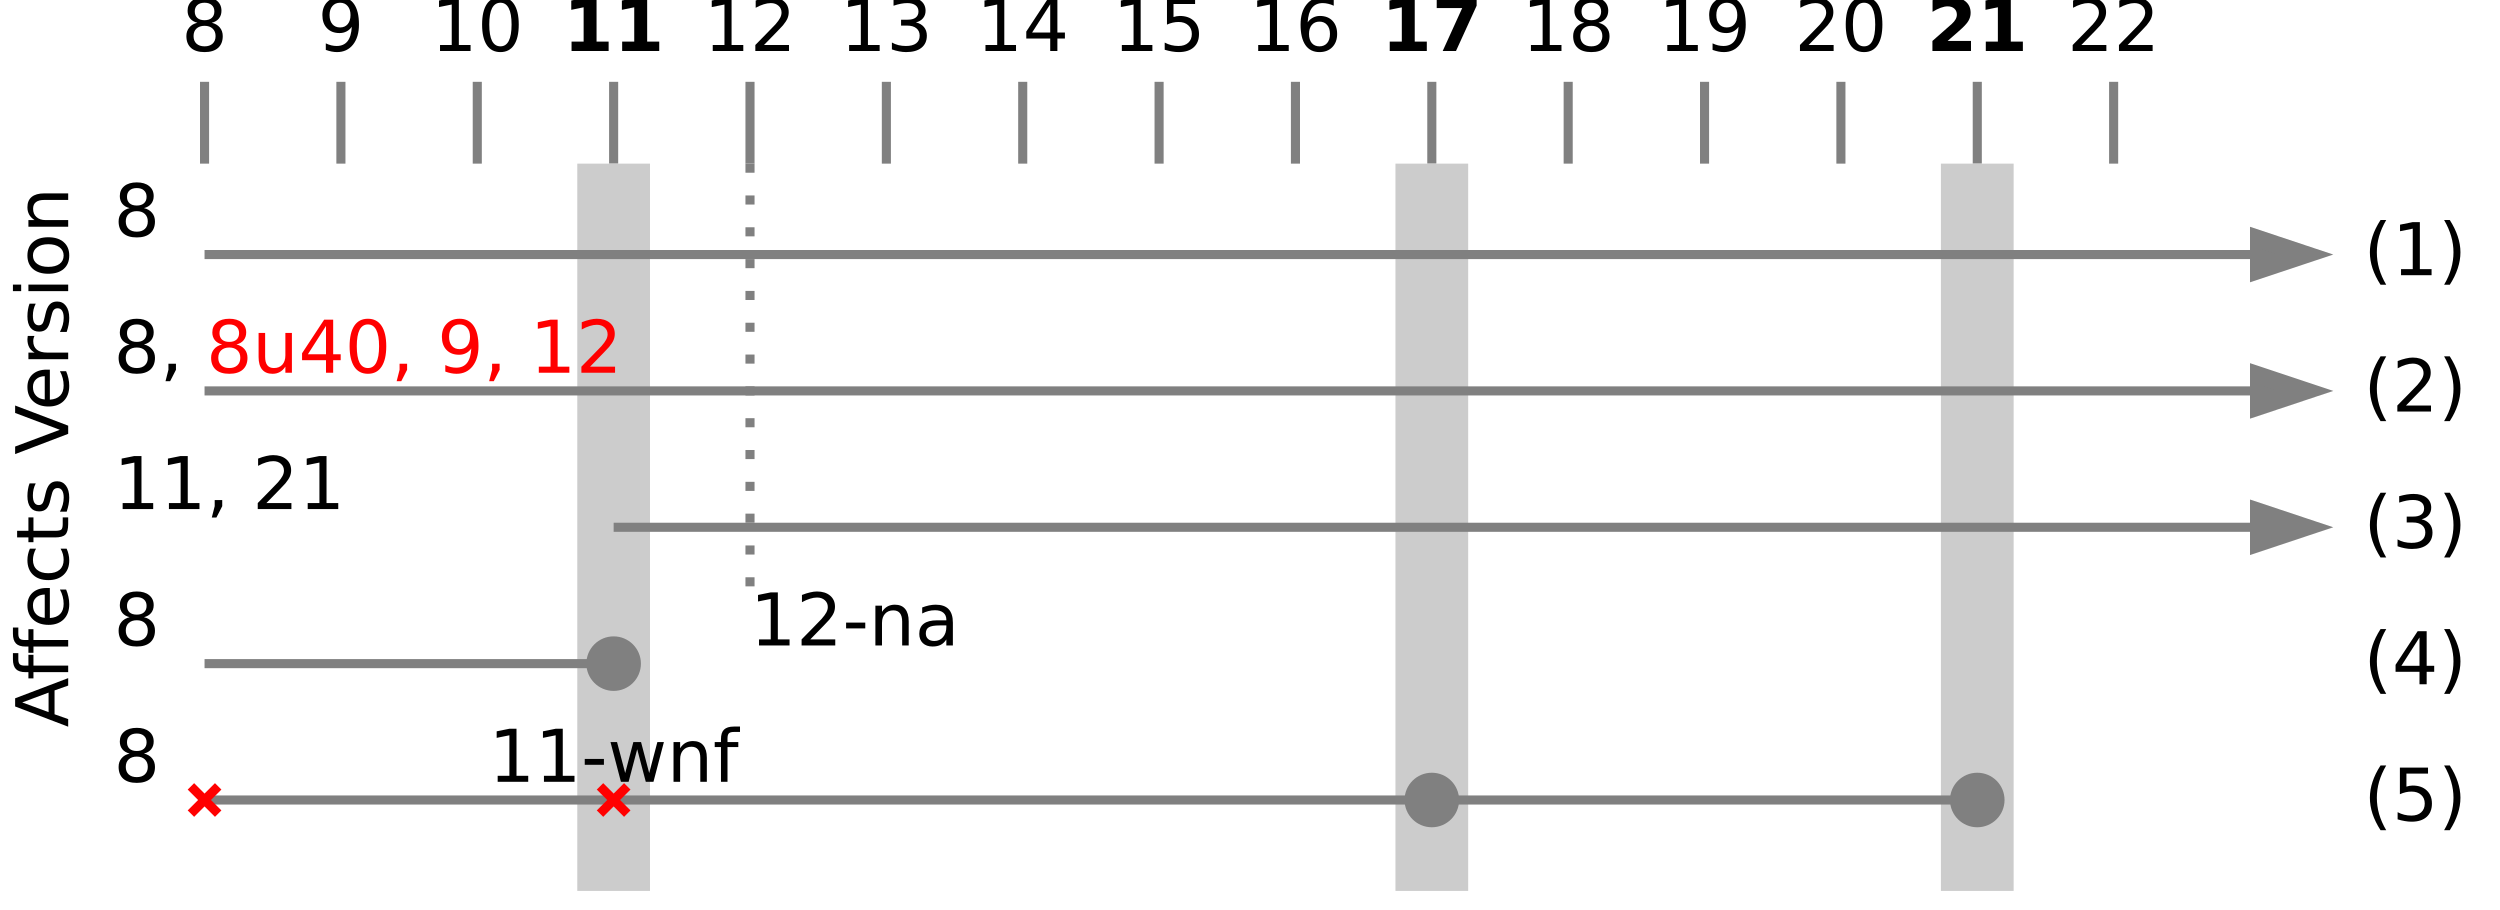
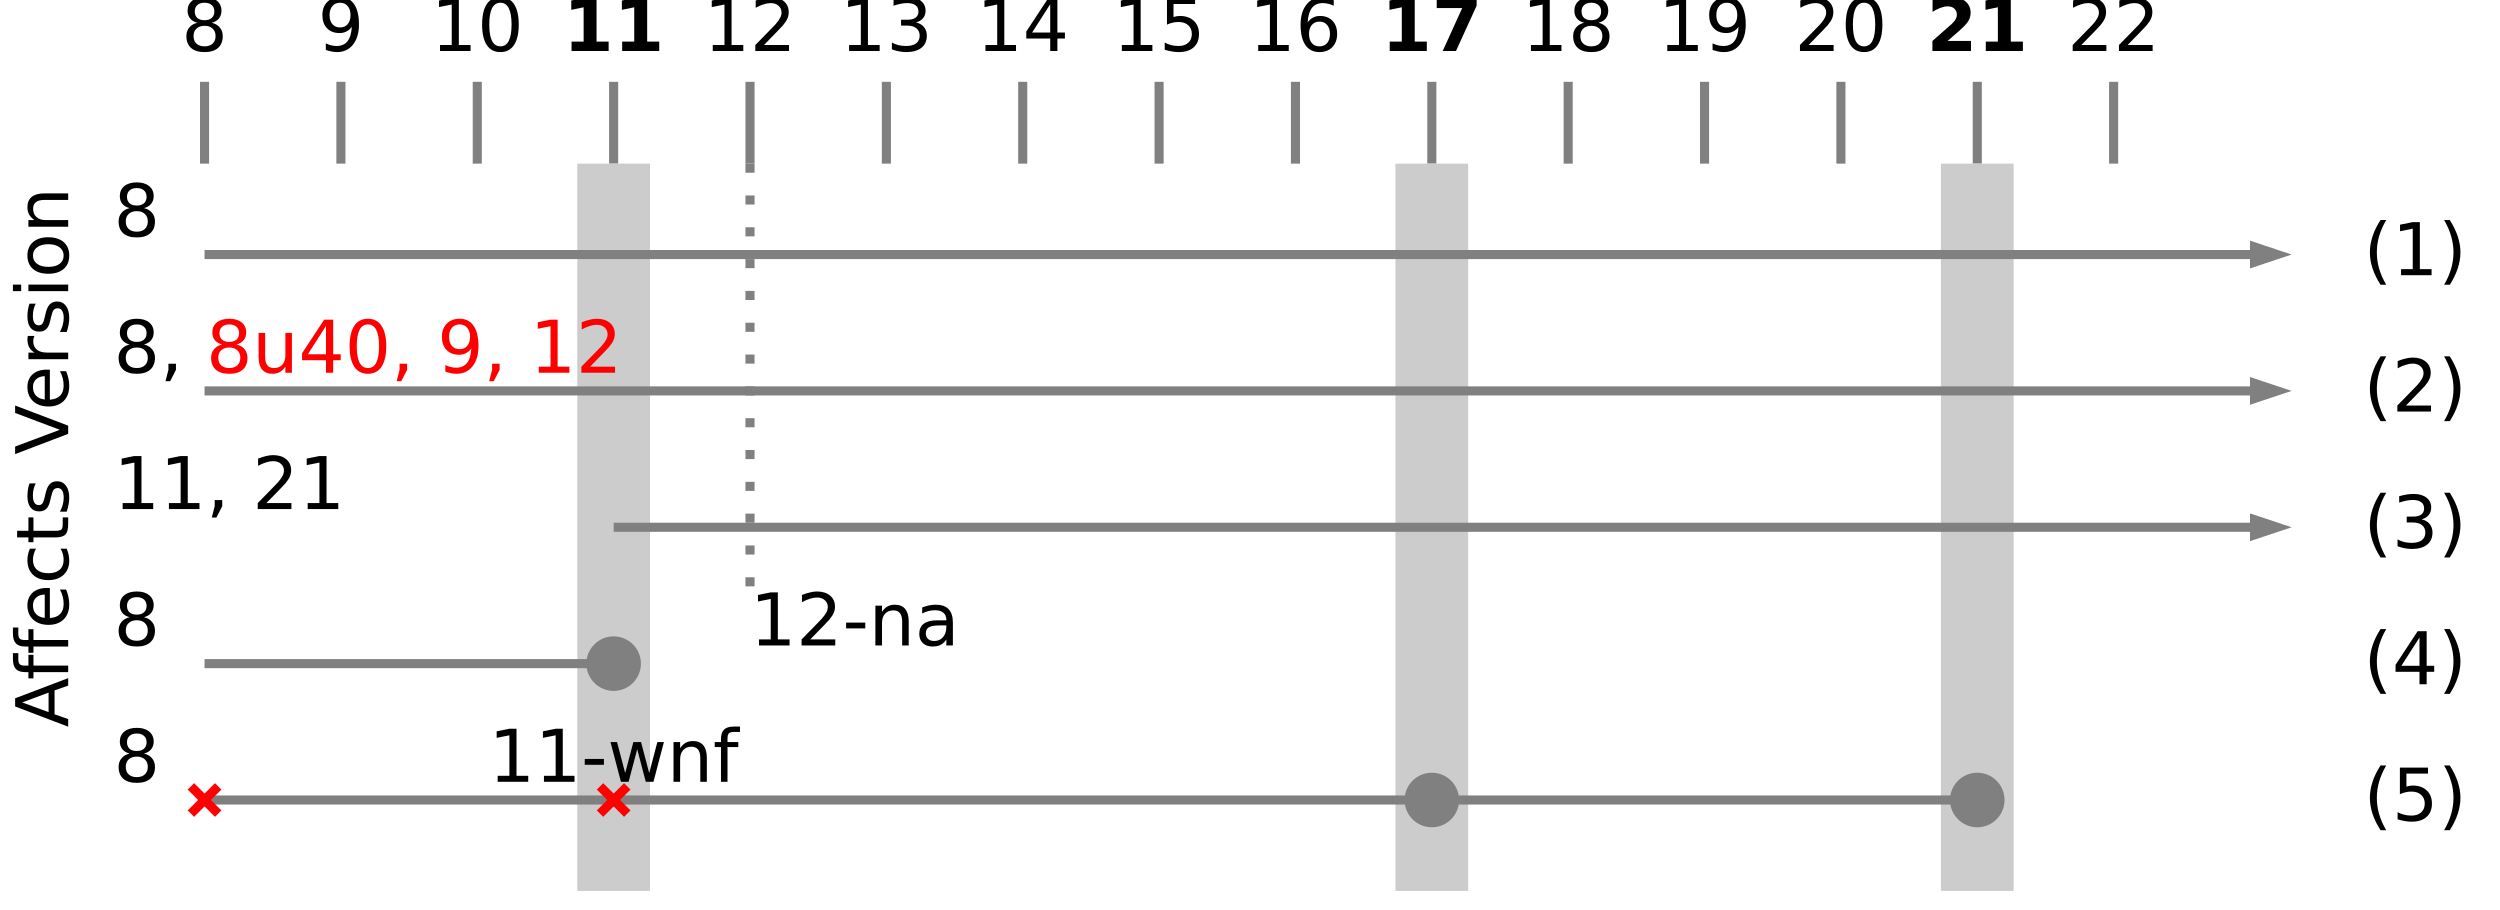
<svg xmlns="http://www.w3.org/2000/svg" xmlns:xlink="http://www.w3.org/1999/xlink" width="550" height="200" version="1.1">
  <style>
        rect {
            fill: none;
            stroke: black;
            stroke-width: 1;
        }
        text {
            font: 16px 'DejaVu Sans', sans-serif;
        }
        #head text {
            text-anchor: middle;
            dominant-baseline: text-bottom;
        }
        #refs text {
            dominant-baseline: middle;
        }
        text.lts {
            font-weight: bold;
        }
        #headlines line, #timeline path {
            stroke: #808080;
            stroke-width: 2;
        }
        #lts-lines line {
            stroke: #CCCCCC;
            stroke-width: 16;
        }
    </style>
  <text x="15" y="160" transform="rotate(-90 15, 160)">Affects Version</text>
  <g id="head">
    <text x="45" y="15">8</text>
    <text x="75" y="15">9</text>
    <text x="105" y="15">10</text>
    <text x="135" y="15" class="lts">11</text>
    <text x="165" y="15">12</text>
    <text x="195" y="15">13</text>
    <text x="225" y="15">14</text>
    <text x="255" y="15">15</text>
    <text x="285" y="15">16</text>
    <text x="315" y="15" class="lts">17</text>
    <text x="345" y="15">18</text>
    <text x="375" y="15">19</text>
    <text x="405" y="15">20</text>
    <text x="435" y="15" class="lts">21</text>
    <text x="465" y="15">22</text>
  </g>
  <g id="headlines">
    <line x1="45" y1="18" x2="45" y2="36" />
    <line x1="75" y1="18" x2="75" y2="36" />
    <line x1="105" y1="18" x2="105" y2="36" />
    <line x1="135" y1="18" x2="135" y2="36" />
    <line x1="165" y1="18" x2="165" y2="36" />
    <line x1="165" y1="36" x2="165" y2="130" stroke-dasharray="2 5" />
    <line x1="195" y1="18" x2="195" y2="36" />
    <line x1="225" y1="18" x2="225" y2="36" />
    <line x1="255" y1="18" x2="255" y2="36" />
    <line x1="285" y1="18" x2="285" y2="36" />
    <line x1="315" y1="18" x2="315" y2="36" />
    <line x1="345" y1="18" x2="345" y2="36" />
    <line x1="375" y1="18" x2="375" y2="36" />
    <line x1="405" y1="18" x2="405" y2="36" />
    <line x1="435" y1="18" x2="435" y2="36" />
    <line x1="465" y1="18" x2="465" y2="36" />
  </g>
  <g id="lts-lines">
    <line x1="135" y1="36" x2="135" y2="196" />
    <line x1="315" y1="36" x2="315" y2="196" />
    <line x1="435" y1="36" x2="435" y2="196" />
  </g>
  <g id="timeline">
    <defs>
-       <marker id="arrow" viewBox="0 0 20 18" refX="0" refY="9" markerWidth="20" markerHeight="18" orient="auto">
+       <marker id="arrow" viewBox="0 0 20 18" refX="0" refY="9" markerWidth="20" markerHeight="9" orient="auto">
        <path d="M 0 7 L 6 9 L 0 11 Z" fill="#808080" />
      </marker>
      <marker id="circle" viewBox="0 0 12 12" refX="6" refY="6" markerWidth="12" markerHeight="12" orient="auto">
        <circle cx="6" cy="6" r="3" fill="#808080" />
      </marker>
    </defs>
    <text x="25" y="52">8</text>
    <path d="M 45, 56 L 495, 56" marker-end="url(#arrow)" />
    <text x="25" y="82">8,
        <tspan fill="red">8u40, 9, 12</tspan>
    </text>
    <path d="M 45, 86 L 495, 86" marker-end="url(#arrow)" />
    <text x="25" y="112">11, 21</text>
    <path d="M 135, 116 L 495, 116" marker-end="url(#arrow)" />
    <text x="25" y="142">8</text>
    <text x="165" y="142">12-na</text>
    <path d="M  45, 146 L 135, 146" marker-end="url(#circle)" />
    <text x="25" y="172">8</text>
    <text x="135" y="172" style="text-anchor: middle">11-wnf</text>
    <path d="M 45, 176 L 315, 176 L 435, 176" marker-mid="url(#circle)" marker-end="url(#circle)" />
    <g id="redcross">
      <path d="M 132, 173 L 138, 179                  M 138, 173 L 132, 179" style="stroke: red" />
    </g>
    <use x="-90" y="0" xlink:href="#redcross" />
  </g>
  <g id="refs">
    <text x="520" y="56">(1)</text>
    <text x="520" y="86">(2)</text>
    <text x="520" y="116">(3)</text>
    <text x="520" y="146">(4)</text>
    <text x="520" y="176">(5)</text>
  </g>
</svg>
